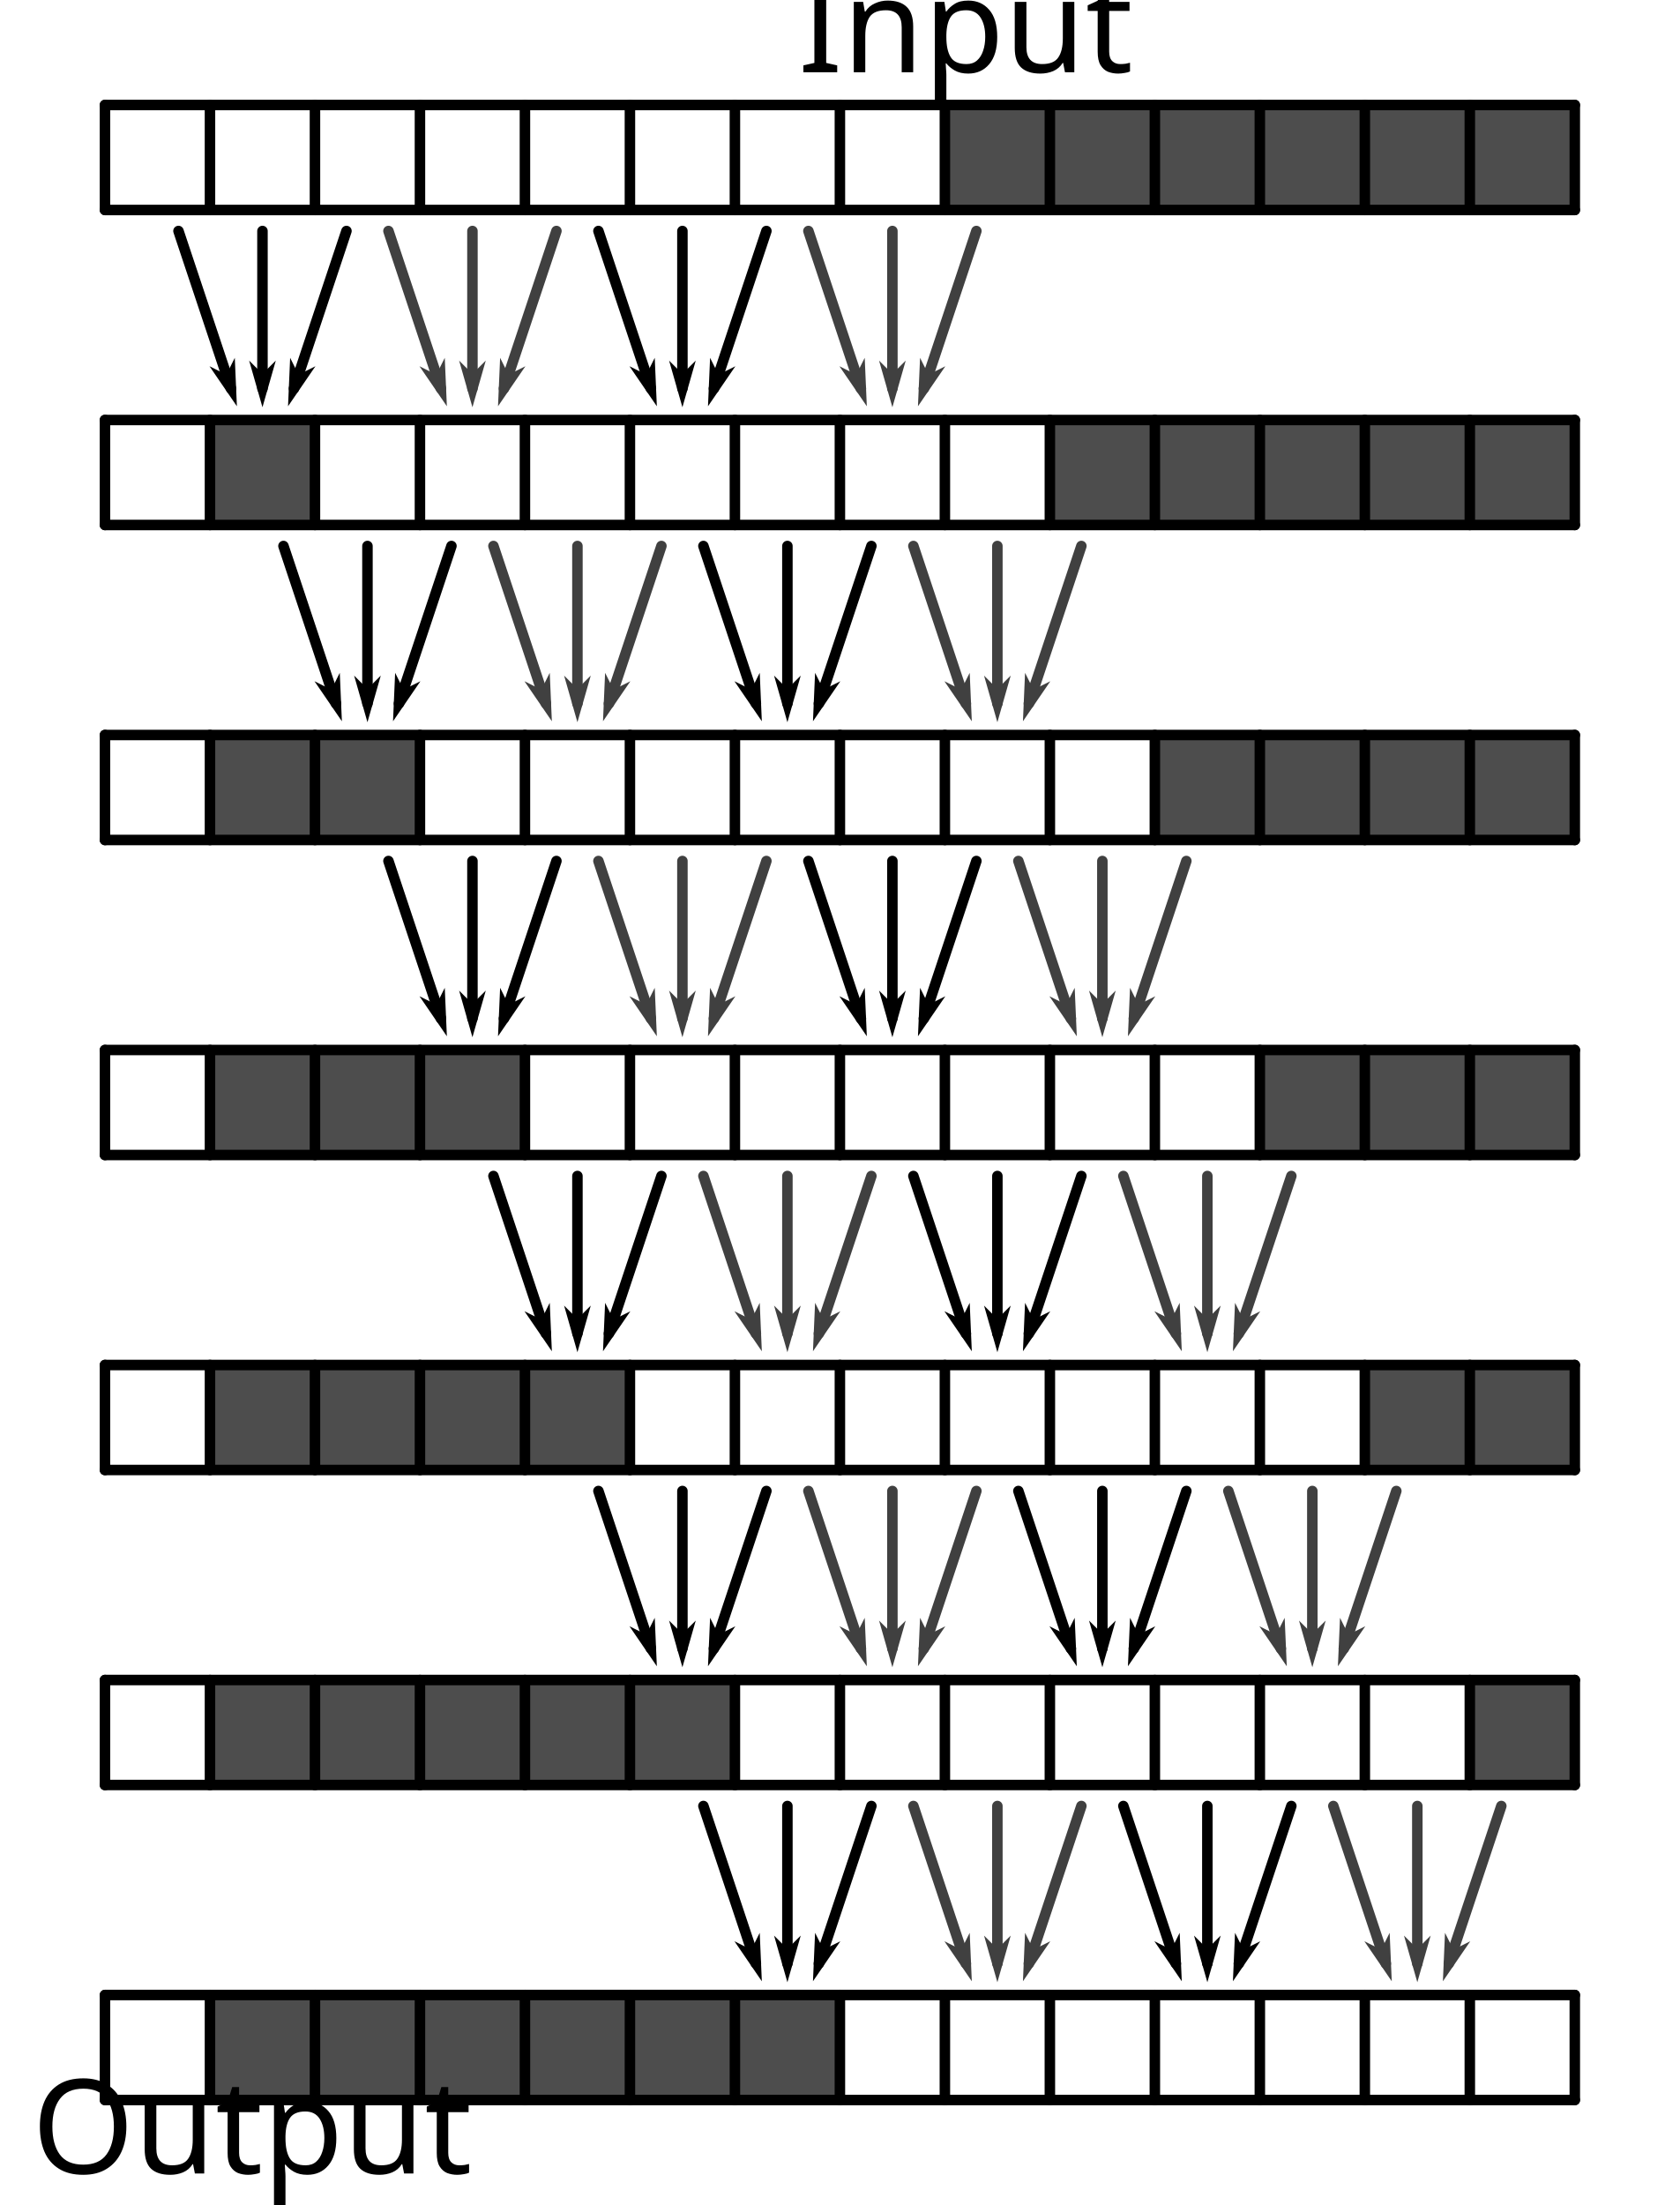
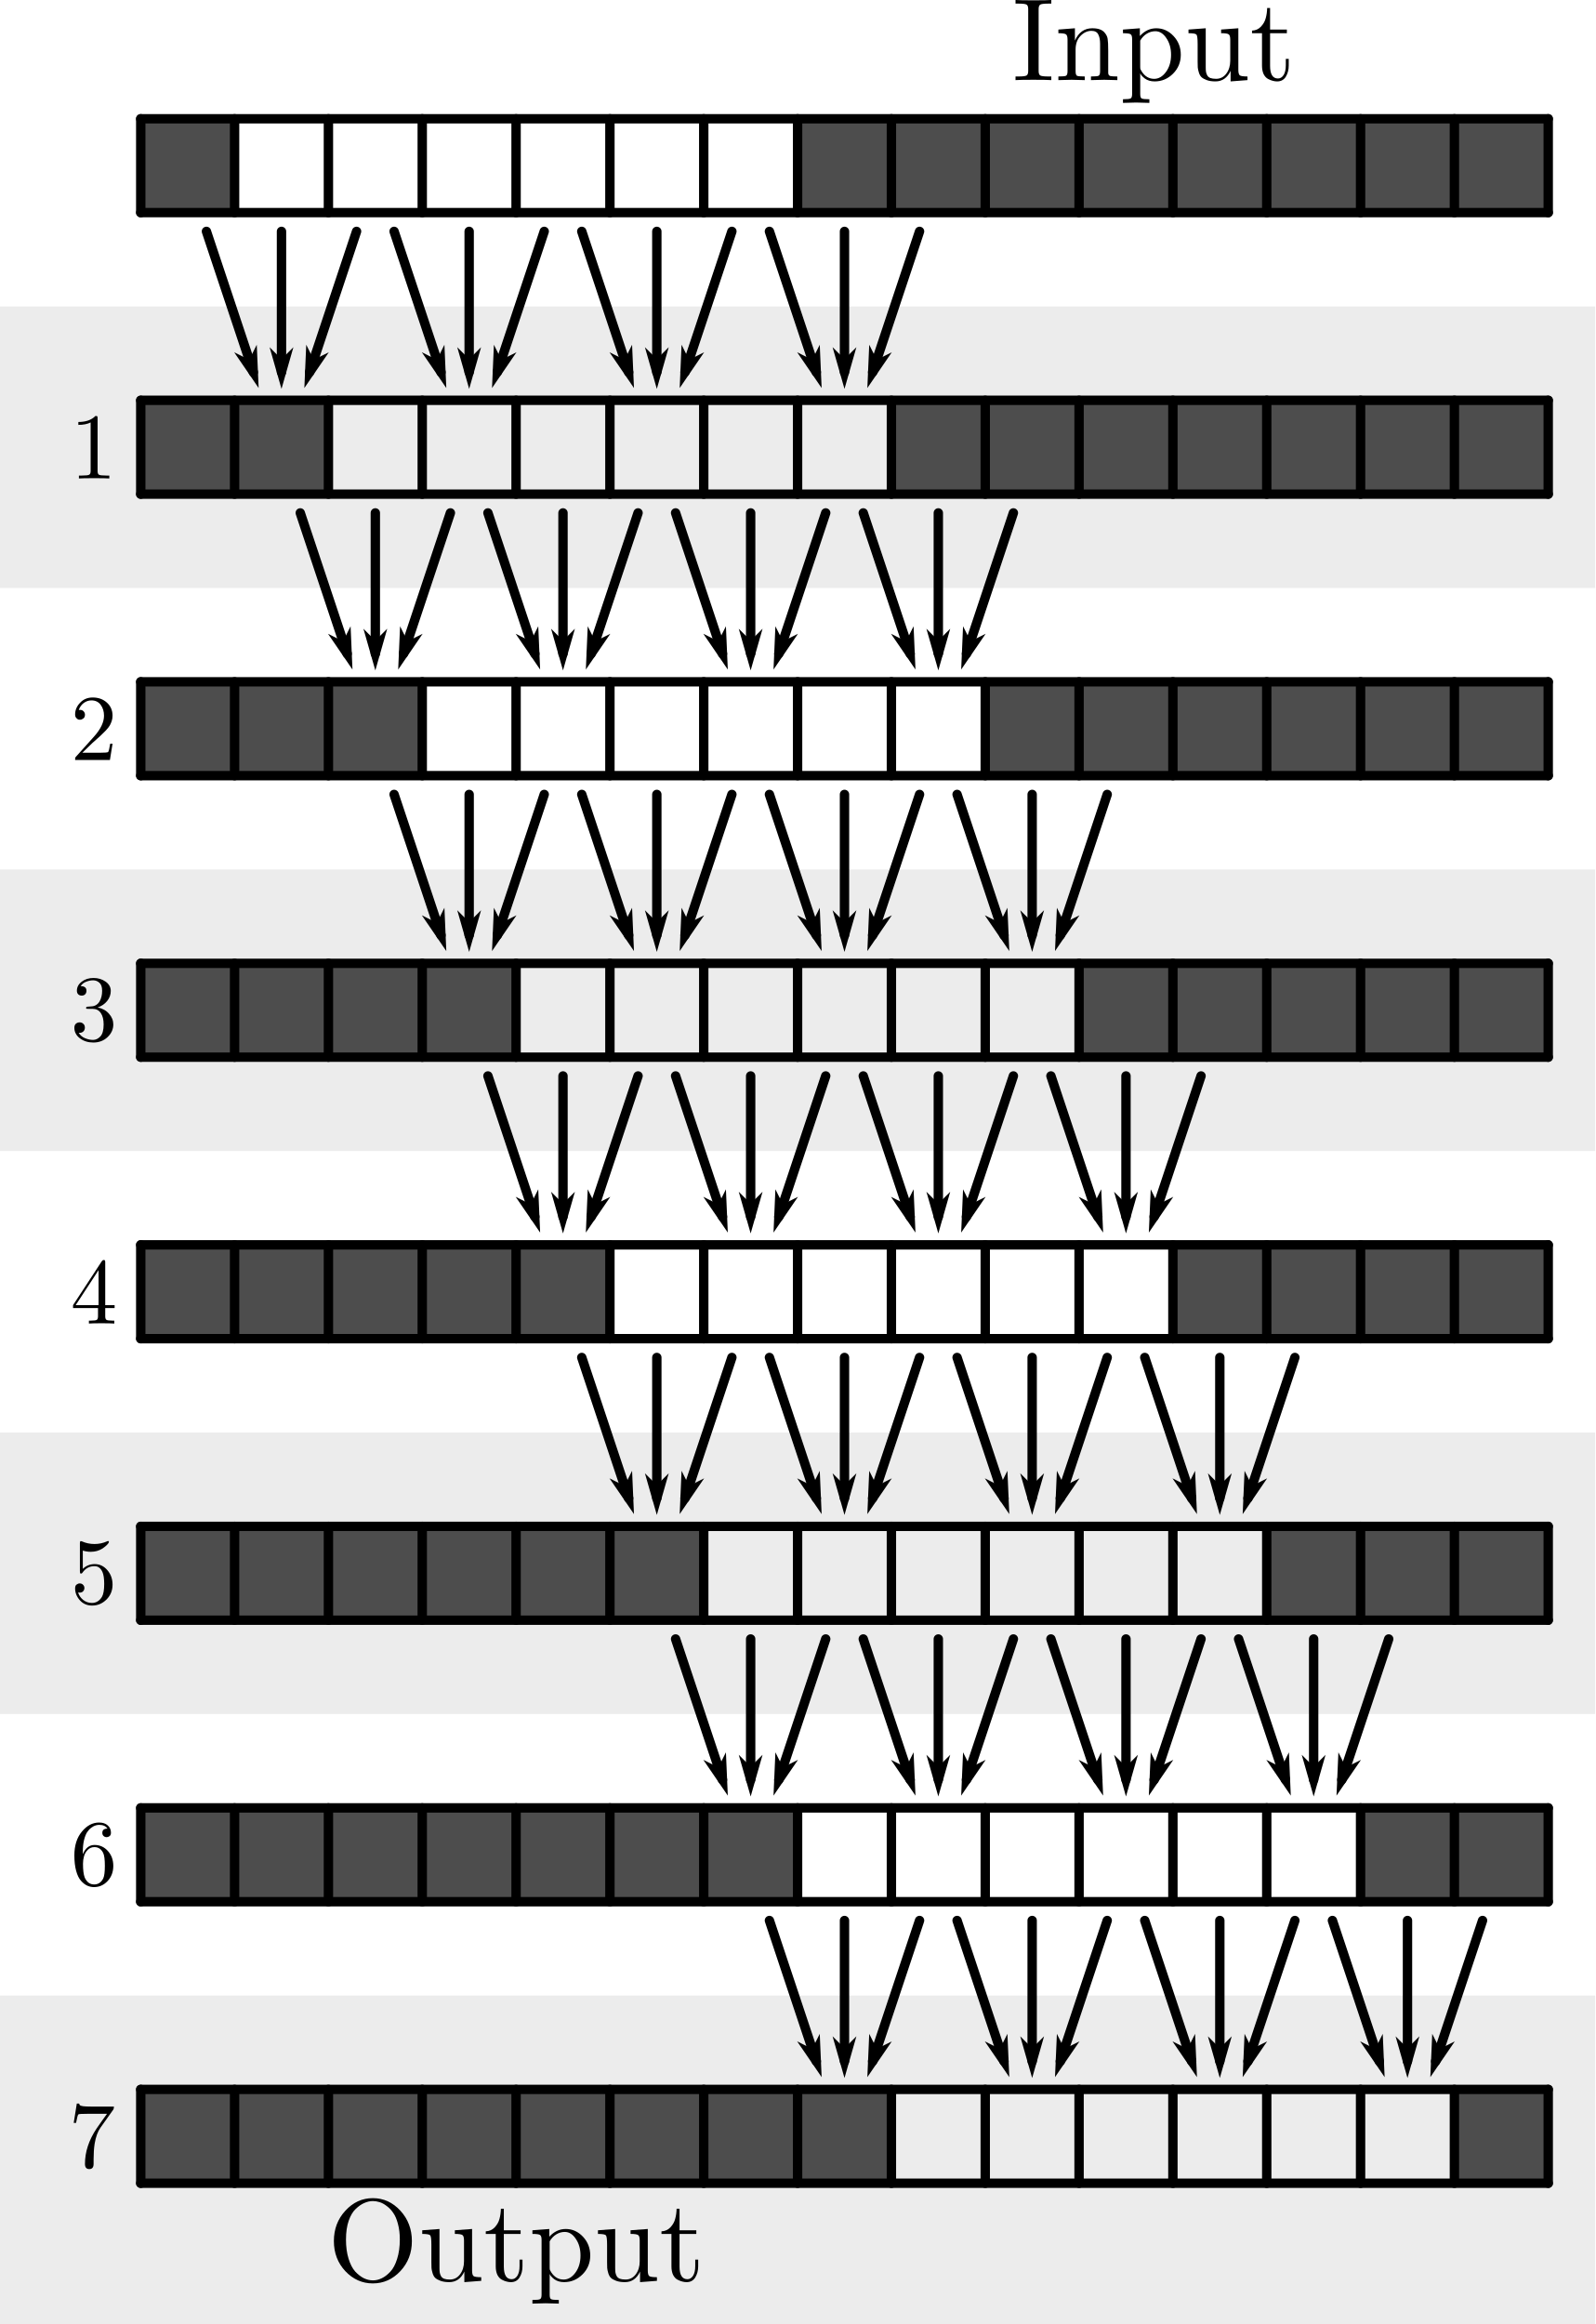
- <svg xmlns="http://www.w3.org/2000/svg" xmlns:xlink="http://www.w3.org/1999/xlink" width="160" height="210" viewBox="0 0 160 210" id="svg8372" version="1.1">
+ <svg xmlns="http://www.w3.org/2000/svg" xmlns:xlink="http://www.w3.org/1999/xlink" width="170" height="247.657" viewBox="0 0 170 247.657" id="svg8372" version="1.1">
  <defs id="defs8374">
+     <marker style="overflow:visible" id="marker77401" refX="0" refY="0" orient="auto">
+       <path transform="matrix(-0.2,0,0,-0.2,-1.2,0)" style="fill:#000000;fill-opacity:1;fill-rule:evenodd;stroke:#000000;stroke-width:1pt;stroke-opacity:1" d="M 0,0 5,-5 -12.5,0 5,5 0,0 Z" id="path77403" />
+     </marker>
+     <marker style="overflow:visible" id="marker34605" refX="0" refY="0" orient="auto">
+       <path transform="matrix(-0.2,0,0,-0.2,-1.2,0)" style="fill:#000000;fill-opacity:1;fill-rule:evenodd;stroke:#000000;stroke-width:1pt;stroke-opacity:1" d="M 0,0 5,-5 -12.5,0 5,5 0,0 Z" id="path34607" />
+     </marker>
    <marker orient="auto" refY="0" refX="0" id="marker12129" style="overflow:visible">
      <path id="path12131" d="M 0,0 5,-5 -12.5,0 5,5 0,0 Z" style="fill:#000000;fill-opacity:1;fill-rule:evenodd;stroke:#000000;stroke-width:1pt;stroke-opacity:1" transform="matrix(-0.2,0,0,-0.2,-1.2,0)" />
    </marker>
-     <marker style="overflow:visible" id="marker9079" refX="0" refY="0" orient="auto">
-       <path transform="matrix(-0.2,0,0,-0.2,-1.2,0)" style="fill:#000000;fill-opacity:1;fill-rule:evenodd;stroke:#000000;stroke-width:1pt;stroke-opacity:1" d="M 0,0 5,-5 -12.5,0 5,5 0,0 Z" id="path9081" />
-     </marker>
-     <marker style="overflow:visible" id="marker9057" refX="0" refY="0" orient="auto">
-       <path transform="matrix(-0.2,0,0,-0.2,-1.2,0)" style="fill:#000000;fill-opacity:1;fill-rule:evenodd;stroke:#000000;stroke-width:1pt;stroke-opacity:1" d="M 0,0 5,-5 -12.5,0 5,5 0,0 Z" id="path9059" />
-     </marker>
  </defs>
-   <g id="layer1">
-     <rect style="fill:#4d4d4d;fill-opacity:1;stroke:#4d4d4d;stroke-width:0.2;stroke-linecap:round;stroke-linejoin:round;stroke-miterlimit:4;stroke-dasharray:none;stroke-dashoffset:0" id="rect12176" width="60" height="10" x="20" y="190" />
-     <rect style="fill:#4d4d4d;fill-opacity:1;stroke:#4d4d4d;stroke-width:0.2;stroke-linecap:round;stroke-linejoin:round;stroke-miterlimit:4;stroke-dasharray:none;stroke-dashoffset:0" id="rect12176-7" width="60" height="10" x="90" y="10" />
-     <rect style="fill:#4d4d4d;fill-opacity:1;stroke:#4d4d4d;stroke-width:0.2;stroke-linecap:round;stroke-linejoin:round;stroke-miterlimit:4;stroke-dasharray:none;stroke-dashoffset:0" id="rect12176-7-5" width="50" height="10" x="100" y="40" />
-     <rect style="fill:#4d4d4d;fill-opacity:1;stroke:#4d4d4d;stroke-width:0.2;stroke-linecap:round;stroke-linejoin:round;stroke-miterlimit:4;stroke-dasharray:none;stroke-dashoffset:0" id="rect12176-7-5-1" width="40" height="10" x="110" y="70" />
-     <rect style="fill:#4d4d4d;fill-opacity:1;stroke:#4d4d4d;stroke-width:0.2;stroke-linecap:round;stroke-linejoin:round;stroke-miterlimit:4;stroke-dasharray:none;stroke-dashoffset:0" id="rect12176-7-5-2" width="30" height="10" x="120" y="100" />
-     <rect style="fill:#4d4d4d;fill-opacity:1;stroke:#4d4d4d;stroke-width:0.2;stroke-linecap:round;stroke-linejoin:round;stroke-miterlimit:4;stroke-dasharray:none;stroke-dashoffset:0" id="rect12176-7-5-7" width="20" height="10" x="130" y="130" />
-     <rect style="fill:#4d4d4d;fill-opacity:1;stroke:#4d4d4d;stroke-width:0.2;stroke-linecap:round;stroke-linejoin:round;stroke-miterlimit:4;stroke-dasharray:none;stroke-dashoffset:0" id="rect12176-7-5-0" width="10" height="10" x="140" y="160" />
-     <rect style="fill:#4d4d4d;fill-opacity:1;stroke:#4d4d4d;stroke-width:0.2;stroke-linecap:round;stroke-linejoin:round;stroke-miterlimit:4;stroke-dasharray:none;stroke-dashoffset:0" id="rect12176-7-5-9" width="10" height="10" x="20" y="40" />
-     <rect style="fill:#4d4d4d;fill-opacity:1;stroke:#4d4d4d;stroke-width:0.2;stroke-linecap:round;stroke-linejoin:round;stroke-miterlimit:4;stroke-dasharray:none;stroke-dashoffset:0" id="rect12176-7-5-3" width="20" height="10" x="20" y="70" />
-     <rect style="fill:#4d4d4d;fill-opacity:1;stroke:#4d4d4d;stroke-width:0.2;stroke-linecap:round;stroke-linejoin:round;stroke-miterlimit:4;stroke-dasharray:none;stroke-dashoffset:0" id="rect12176-7-5-6" width="30" height="10" x="20" y="100" />
-     <rect style="fill:#4d4d4d;fill-opacity:1;stroke:#4d4d4d;stroke-width:0.2;stroke-linecap:round;stroke-linejoin:round;stroke-miterlimit:4;stroke-dasharray:none;stroke-dashoffset:0" id="rect12176-7-5-06" width="40" height="10" x="20" y="130" />
-     <rect style="fill:#4d4d4d;fill-opacity:1;stroke:#4d4d4d;stroke-width:0.2;stroke-linecap:round;stroke-linejoin:round;stroke-miterlimit:4;stroke-dasharray:none;stroke-dashoffset:0" id="rect12176-7-5-26" width="50" height="10" x="20" y="160" />
+   <g id="layer1" transform="translate(5,2.6575)">
+     <rect style="fill:#4d4d4d;fill-opacity:1;stroke:#4d4d4d;stroke-width:0.216;stroke-linecap:round;stroke-linejoin:round;stroke-miterlimit:4;stroke-dasharray:none;stroke-dashoffset:0" id="rect12176" width="69.984" height="9.984" x="10.008" y="190.008" />
+     <rect style="fill:#ececec;fill-opacity:1;stroke:none;stroke-width:0.5;stroke-linecap:round;stroke-linejoin:round;stroke-miterlimit:4;stroke-dasharray:1, 1;stroke-dashoffset:0" id="rect14747" width="170" height="30" x="-5" y="30" />
+     <rect style="fill:#4d4d4d;fill-opacity:1;stroke:#4d4d4d;stroke-width:0.2;stroke-linecap:round;stroke-linejoin:round;stroke-miterlimit:4;stroke-dasharray:none;stroke-dashoffset:0" id="rect12176-7" width="70" height="10" x="90" y="40" />
+     <rect style="fill:#4d4d4d;fill-opacity:1;stroke:#4d4d4d;stroke-width:0.2;stroke-linecap:round;stroke-linejoin:round;stroke-miterlimit:4;stroke-dasharray:none;stroke-dashoffset:0" id="rect12176-7-5" width="60" height="10" x="100" y="70" />
+     <rect y="90" x="-5" height="30" width="170" id="rect5054" style="fill:#ececec;fill-opacity:1;stroke:none;stroke-width:0.5;stroke-linecap:round;stroke-linejoin:round;stroke-miterlimit:4;stroke-dasharray:1, 1;stroke-dashoffset:0" />
+     <rect style="fill:#4d4d4d;fill-opacity:1;stroke:#4d4d4d;stroke-width:0.2;stroke-linecap:round;stroke-linejoin:round;stroke-miterlimit:4;stroke-dasharray:none;stroke-dashoffset:0" id="rect12176-7-5-1" width="50" height="10" x="110" y="100" />
+     <rect style="fill:#4d4d4d;fill-opacity:1;stroke:#4d4d4d;stroke-width:0.2;stroke-linecap:round;stroke-linejoin:round;stroke-miterlimit:4;stroke-dasharray:none;stroke-dashoffset:0" id="rect12176-7-5-2" width="40" height="10" x="120" y="130" />
+     <rect style="fill:#ececec;fill-opacity:1;stroke:none;stroke-width:0.5;stroke-linecap:round;stroke-linejoin:round;stroke-miterlimit:4;stroke-dasharray:1, 1;stroke-dashoffset:0" id="rect20560" width="170" height="30" x="-5" y="150" />
+     <rect style="fill:#4d4d4d;fill-opacity:1;stroke:#4d4d4d;stroke-width:0.2;stroke-linecap:round;stroke-linejoin:round;stroke-miterlimit:4;stroke-dasharray:none;stroke-dashoffset:0" id="rect12176-7-5-7" width="30" height="10" x="130" y="160" />
+     <rect y="210" x="-5" height="35" width="170" id="rect20580" style="fill:#ececec;fill-opacity:1;stroke:none;stroke-width:0.5;stroke-linecap:round;stroke-linejoin:round;stroke-miterlimit:4;stroke-dasharray:1, 1;stroke-dashoffset:0" />
+     <rect y="220" x="150" height="10" width="10" id="rect4218" style="fill:#4d4d4d;fill-opacity:1;stroke:#4d4d4d;stroke-width:0.2;stroke-linecap:round;stroke-linejoin:round;stroke-miterlimit:4;stroke-dasharray:none;stroke-dashoffset:0" />
+     <rect style="fill:#4d4d4d;fill-opacity:1;stroke:#4d4d4d;stroke-width:0.2;stroke-linecap:round;stroke-linejoin:round;stroke-miterlimit:4;stroke-dasharray:none;stroke-dashoffset:0" id="rect12176-7-5-0" width="20" height="10" x="140" y="190" />
+     <rect style="fill:#4d4d4d;fill-opacity:1;stroke:#4d4d4d;stroke-width:0.281;stroke-linecap:round;stroke-linejoin:round;stroke-miterlimit:4;stroke-dasharray:none;stroke-dashoffset:0" id="rect12176-7-5-9" width="19.919" height="9.919" x="10.041" y="40.041" />
+     <rect style="fill:#4d4d4d;fill-opacity:1;stroke:#4d4d4d;stroke-width:0.244;stroke-linecap:round;stroke-linejoin:round;stroke-miterlimit:4;stroke-dasharray:none;stroke-dashoffset:0" id="rect12176-7-5-3" width="29.956" height="9.956" x="10.022" y="70.022" />
+     <rect style="fill:#4d4d4d;fill-opacity:1;stroke:#4d4d4d;stroke-width:0.23;stroke-linecap:round;stroke-linejoin:round;stroke-miterlimit:4;stroke-dasharray:none;stroke-dashoffset:0" id="rect12176-7-5-6" width="39.97" height="9.97" x="10.015" y="100.015" />
+     <rect style="fill:#4d4d4d;fill-opacity:1;stroke:#4d4d4d;stroke-width:0.223;stroke-linecap:round;stroke-linejoin:round;stroke-miterlimit:4;stroke-dasharray:none;stroke-dashoffset:0" id="rect12176-7-5-06" width="49.977" height="9.977" x="10.012" y="130.012" />
+     <rect style="fill:#4d4d4d;fill-opacity:1;stroke:#4d4d4d;stroke-width:0.219;stroke-linecap:round;stroke-linejoin:round;stroke-miterlimit:4;stroke-dasharray:none;stroke-dashoffset:0" id="rect12176-7-5-26" width="59.981" height="9.981" x="10.009" y="160.009" />
+     <rect y="10" x="80" height="10" width="80" id="rect4222" style="fill:#4d4d4d;fill-opacity:1;stroke:#4d4d4d;stroke-width:0.2;stroke-linecap:round;stroke-linejoin:round;stroke-miterlimit:4;stroke-dasharray:none;stroke-dashoffset:0" />
+     <rect y="220.015" x="10.015" height="9.969" width="79.985" id="rect4224" style="fill:#4d4d4d;fill-opacity:1;stroke:#4d4d4d;stroke-width:0.231;stroke-linecap:round;stroke-linejoin:round;stroke-miterlimit:4;stroke-dasharray:none;stroke-dashoffset:0" />
+     <rect y="10" x="10" height="10" width="10" id="rect4250" style="fill:#4d4d4d;fill-opacity:1;stroke:#4d4d4d;stroke-width:0.2;stroke-linecap:round;stroke-linejoin:round;stroke-miterlimit:4;stroke-dasharray:none;stroke-dashoffset:0" />
    <g id="g12193">
      <g id="g8964">
-         <path style="fill:none;fill-rule:evenodd;stroke:#000000;stroke-width:1px;stroke-linecap:round;stroke-linejoin:miter;stroke-opacity:1" d="m 10,10 140,0" id="path8922" />
-         <path style="fill:none;fill-rule:evenodd;stroke:#000000;stroke-width:1px;stroke-linecap:round;stroke-linejoin:miter;stroke-opacity:1" d="m 10,20 140,0" id="path8924" />
+         <path style="fill:none;fill-rule:evenodd;stroke:#000000;stroke-width:1px;stroke-linecap:round;stroke-linejoin:miter;stroke-opacity:1" d="m 10,10 150,0" id="path8922" />
+         <path style="fill:none;fill-rule:evenodd;stroke:#000000;stroke-width:1px;stroke-linecap:round;stroke-linejoin:miter;stroke-opacity:1" d="m 10,20 150,0" id="path8924" />
        <path style="fill:none;fill-rule:evenodd;stroke:#000000;stroke-width:1px;stroke-linecap:round;stroke-linejoin:miter;stroke-opacity:1" d="m 10,10 0,10" id="path8926" />
        <path style="fill:none;fill-rule:evenodd;stroke:#000000;stroke-width:1px;stroke-linecap:round;stroke-linejoin:miter;stroke-opacity:1" d="m 20,10 0,10" id="path8928" />
        <path style="fill:none;fill-rule:evenodd;stroke:#000000;stroke-width:1px;stroke-linecap:round;stroke-linejoin:miter;stroke-opacity:1" d="m 30,10 0,10" id="path8930" />
        <path style="fill:none;fill-rule:evenodd;stroke:#000000;stroke-width:1px;stroke-linecap:round;stroke-linejoin:miter;stroke-opacity:1" d="m 40,10 0,10" id="path8932" />
        <path style="fill:none;fill-rule:evenodd;stroke:#000000;stroke-width:1px;stroke-linecap:round;stroke-linejoin:miter;stroke-opacity:1" d="m 50,10 0,10" id="path8934" />
        <path style="fill:none;fill-rule:evenodd;stroke:#000000;stroke-width:1px;stroke-linecap:round;stroke-linejoin:miter;stroke-opacity:1" d="m 60,10 0,10" id="path8936" />
        <path style="fill:none;fill-rule:evenodd;stroke:#000000;stroke-width:1px;stroke-linecap:round;stroke-linejoin:miter;stroke-opacity:1" d="m 70,10 0,10" id="path8938" />
        <path style="fill:none;fill-rule:evenodd;stroke:#000000;stroke-width:1px;stroke-linecap:round;stroke-linejoin:miter;stroke-opacity:1" d="m 80,10 0,10" id="path8940" />
        <path style="fill:none;fill-rule:evenodd;stroke:#000000;stroke-width:1px;stroke-linecap:round;stroke-linejoin:miter;stroke-opacity:1" d="m 90,10 0,10" id="path8942" />
        <path style="fill:none;fill-rule:evenodd;stroke:#000000;stroke-width:1px;stroke-linecap:round;stroke-linejoin:miter;stroke-opacity:1" d="m 100,10 0,10" id="path8944" />
        <path style="fill:none;fill-rule:evenodd;stroke:#000000;stroke-width:1px;stroke-linecap:round;stroke-linejoin:miter;stroke-opacity:1" d="m 110,10 0,10" id="path8946" />
        <path style="fill:none;fill-rule:evenodd;stroke:#000000;stroke-width:1px;stroke-linecap:round;stroke-linejoin:miter;stroke-opacity:1" d="m 120,10 0,10" id="path8948" />
        <path style="fill:none;fill-rule:evenodd;stroke:#000000;stroke-width:1px;stroke-linecap:round;stroke-linejoin:miter;stroke-opacity:1" d="m 130,10 0,10" id="path8950" />
        <path style="fill:none;fill-rule:evenodd;stroke:#000000;stroke-width:1px;stroke-linecap:round;stroke-linejoin:miter;stroke-opacity:1" d="m 140,10 0,10" id="path8952" />
        <path style="fill:none;fill-rule:evenodd;stroke:#000000;stroke-width:1px;stroke-linecap:round;stroke-linejoin:miter;stroke-opacity:1" d="m 150,10 0,10" id="path8954" />
+         <path id="path4214" d="m 160,10 0,10" style="fill:none;fill-rule:evenodd;stroke:#000000;stroke-width:1px;stroke-linecap:round;stroke-linejoin:miter;stroke-opacity:1" />
      </g>
      <use height="100%" width="100%" id="use8987" xlink:href="#g8964" y="30" x="0" />
      <use height="100%" width="100%" id="use8989" xlink:href="#g8964" y="60" x="0" />
      <use height="100%" width="100%" id="use8991" xlink:href="#g8964" y="90" x="0" />
      <use height="100%" width="100%" id="use8993" xlink:href="#g8964" y="120" x="0" />
      <use height="100%" width="100%" id="use8995" xlink:href="#g8964" y="150" x="0" />
      <use height="100%" width="100%" id="use8997" xlink:href="#g8964" y="180" x="0" />
+       <use x="0" y="180" xlink:href="#g8964" id="use4212" width="100%" height="100%" transform="translate(0,30)" />
    </g>
    <g id="g12223">
      <g id="g12139">
        <g id="g11800">
-           <path id="path9027" d="m 17,22 5,15" style="fill:none;fill-rule:evenodd;stroke:#000000;stroke-width:1px;stroke-linecap:round;stroke-linejoin:miter;stroke-opacity:1;marker-end:url(#marker9057)" />
-           <path id="path9029" d="m 25,22 0,15" style="fill:none;fill-rule:evenodd;stroke:#000000;stroke-width:1px;stroke-linecap:round;stroke-linejoin:miter;stroke-opacity:1;marker-end:url(#marker9079)" />
+           <path id="path9027" d="m 17,22 5,15" style="fill:none;fill-rule:evenodd;stroke:#000000;stroke-width:1px;stroke-linecap:round;stroke-linejoin:miter;stroke-opacity:1;marker-end:url(#marker34605)" />
+           <path id="path9029" d="m 25,22 0,15" style="fill:none;fill-rule:evenodd;stroke:#000000;stroke-width:1px;stroke-linecap:round;stroke-linejoin:miter;stroke-opacity:1;marker-end:url(#marker77401)" />
          <path id="path9031" d="M 33,22 28,37" style="fill:none;fill-rule:evenodd;stroke:#000000;stroke-width:1px;stroke-linecap:round;stroke-linejoin:miter;stroke-opacity:1;marker-end:url(#marker12129)" />
        </g>
-         <use x="20" y="0" xlink:href="#g11800" id="use11805" width="100%" height="100%" style="opacity:0.75" />
+         <use x="20" y="0" xlink:href="#g11800" id="use11805" width="100%" height="100%" style="opacity:1" />
        <use height="100%" width="100%" id="use12174" xlink:href="#g11800" y="0" x="40" />
-         <use x="60" y="0" xlink:href="#g11800" id="use12237" width="100%" height="100%" style="opacity:0.75" />
+         <use x="60" y="0" xlink:href="#g11800" id="use12237" width="100%" height="100%" style="opacity:1" />
      </g>
      <use height="100%" width="100%" id="use12164" xlink:href="#g12139" y="30" x="10" />
      <use height="100%" width="100%" id="use12166" xlink:href="#g12139" y="60" x="20" />
      <use height="100%" width="100%" id="use12168" xlink:href="#g12139" y="90" x="30" />
      <use height="100%" width="100%" id="use12170" xlink:href="#g12139" y="120" x="40" />
      <use height="100%" width="100%" id="use12172" xlink:href="#g12139" y="150" x="50" />
+       <use x="60" y="180" xlink:href="#g12139" id="use4220" width="100%" height="100%" />
    </g>
-     <text xml:space="preserve" style="font-style:normal;font-weight:normal;font-size:40px;line-height:125%;font-family:sans-serif;text-align:center;letter-spacing:0px;word-spacing:0px;text-anchor:middle;fill:#000000;fill-opacity:1;stroke:none;stroke-width:1px;stroke-linecap:butt;stroke-linejoin:miter;stroke-opacity:1" x="117.966" y="6.88" id="text12347">
-       <tspan id="tspan12349" x="117.966" y="6.88" style="font-size:12.5px;text-align:center;text-anchor:middle">Input</tspan>
-     </text>
-     <text xml:space="preserve" style="font-style:normal;font-weight:normal;font-size:40px;line-height:125%;font-family:sans-serif;text-align:center;letter-spacing:0px;word-spacing:0px;text-anchor:middle;fill:#000000;fill-opacity:1;stroke:none;stroke-width:1px;stroke-linecap:butt;stroke-linejoin:miter;stroke-opacity:1" x="50" y="209" id="text12351">
-       <tspan x="50" y="207" id="tspan12355" style="font-size:12.5px;text-align:center;text-anchor:middle">Output</tspan>
-     </text>
+     <g style="font-style:normal;font-variant:normal;font-weight:500;font-stretch:normal;font-size:40px;line-height:125%;font-family:'CMU Serif';-inkscape-font-specification:'CMU Serif Medium';text-align:center;letter-spacing:0px;word-spacing:0px;text-anchor:middle;fill:#000000;fill-opacity:1;stroke:none;stroke-width:1px;stroke-linecap:butt;stroke-linejoin:miter;stroke-opacity:1" id="text12347">
+       <path d="m 103.228,5.88 0,-0.388 0.325,0 q 0.7,0 0.863,-0.113 0.163,-0.113 0.163,-0.475 l 0,-6.588 q 0,-0.362 -0.163,-0.475 -0.163,-0.113 -0.863,-0.113 l -0.325,0 0,-0.388 q 0.438,0.037 1.913,0.037 1.462,0 1.9,-0.037 l 0,0.388 -0.325,0 q -0.7,0 -0.863,0.113 -0.163,0.113 -0.163,0.475 l 0,6.588 q 0,0.362 0.163,0.475 0.163,0.113 0.863,0.113 l 0.325,0 0,0.388 q -0.438,-0.037 -1.913,-0.037 -1.462,0 -1.9,0.037 z" style="font-style:normal;font-variant:normal;font-weight:500;font-stretch:normal;font-size:12.5px;font-family:'CMU Serif';-inkscape-font-specification:'CMU Serif Medium';text-align:center;text-anchor:middle" id="path4227" />
+       <path d="m 107.795,5.88 0,-0.388 q 0.662,0 0.812,-0.075 0.163,-0.087 0.163,-0.487 l 0,-3.35 q 0,-0.463 -0.163,-0.575 -0.163,-0.125 -0.812,-0.125 l 0,-0.388 1.762,-0.138 0,1.312 q 0.588,-1.312 1.85,-1.312 0.938,0 1.312,0.463 0.275,0.312 0.325,0.662 0.062,0.35 0.062,1.25 l 0,2.388 q 0.013,0.263 0.212,0.325 0.2,0.05 0.762,0.05 l 0,0.388 q -1.275,-0.037 -1.4,-0.037 -0.1,0 -1.413,0.037 l 0,-0.388 q 0.662,0 0.812,-0.075 0.163,-0.087 0.163,-0.487 l 0,-2.913 q 0,-0.637 -0.2,-1.012 -0.188,-0.375 -0.725,-0.375 -0.65,0 -1.175,0.55 -0.512,0.537 -0.512,1.45 l 0,2.3 q 0,0.4 0.15,0.487 0.163,0.075 0.825,0.075 l 0,0.388 q -1.275,-0.037 -1.4,-0.037 -0.1,0 -1.413,0.037 z" style="font-style:normal;font-variant:normal;font-weight:500;font-stretch:normal;font-size:12.5px;font-family:'CMU Serif';-inkscape-font-specification:'CMU Serif Medium';text-align:center;text-anchor:middle" id="path4229" />
+       <path d="m 114.679,7.918 q 0.662,0 0.812,-0.087 0.163,-0.075 0.163,-0.475 l 0,-5.85 q 0,-0.412 -0.163,-0.512 -0.15,-0.113 -0.812,-0.113 l 0,-0.388 1.8,-0.138 0,0.825 q 0.75,-0.825 1.75,-0.825 1.062,0 1.837,0.825 0.775,0.825 0.775,2 0,1.188 -0.825,2.013 -0.825,0.825 -1.962,0.825 -0.625,0 -1.05,-0.312 -0.412,-0.325 -0.487,-0.562 l 0,0.113 0,2.1 q 0,0.4 0.15,0.475 0.163,0.087 0.825,0.087 l 0,0.388 q -1.312,-0.037 -1.413,-0.037 -0.125,0 -1.4,0.037 l 0,-0.388 z m 1.837,-3.462 q 0,0.188 0.025,0.263 0.025,0.062 0.15,0.263 0.5,0.762 1.312,0.762 0.713,0 1.25,-0.725 0.55,-0.738 0.55,-1.837 0,-1.05 -0.5,-1.775 -0.487,-0.737 -1.175,-0.737 -0.487,0 -0.912,0.263 -0.425,0.262 -0.7,0.737 l 0,2.788 z" style="font-style:normal;font-variant:normal;font-weight:500;font-stretch:normal;font-size:12.5px;font-family:'CMU Serif';-inkscape-font-specification:'CMU Serif Medium';text-align:center;text-anchor:middle" id="path4231" />
+       <path d="m 121.662,0.88 0,-0.388 1.837,-0.138 0,4.15 q 0,0.3 0.025,0.475 0.025,0.175 0.125,0.375 0.1,0.2 0.338,0.3 0.237,0.087 0.613,0.087 0.675,0 1.087,-0.55 0.425,-0.562 0.425,-1.387 l 0,-2.225 q 0,-0.463 -0.163,-0.575 -0.163,-0.125 -0.812,-0.125 l 0,-0.388 1.837,-0.138 0,4.437 q 0,0.463 0.163,0.588 0.163,0.113 0.812,0.113 l 0,0.388 -1.8,0.138 0,-1.125 q -0.525,1.125 -1.613,1.125 -0.55,0 -0.925,-0.138 -0.375,-0.138 -0.562,-0.312 -0.188,-0.175 -0.287,-0.512 -0.1,-0.338 -0.113,-0.537 -0.013,-0.212 -0.013,-0.613 l 0,-1.875 q 0,-0.85 -0.125,-1 -0.125,-0.15 -0.85,-0.15 z" style="font-style:normal;font-variant:normal;font-weight:500;font-stretch:normal;font-size:12.5px;font-family:'CMU Serif';-inkscape-font-specification:'CMU Serif Medium';text-align:center;text-anchor:middle" id="path4233" />
+       <path d="m 128.433,0.88 0,-0.275 q 0.575,-0.025 0.95,-0.425 0.388,-0.412 0.512,-0.912 0.138,-0.5 0.15,-1.075 l 0.312,0 0,2.3 1.788,0 0,0.388 -1.788,0 0,3.475 q 0,1.35 0.838,1.35 0.362,0 0.6,-0.362 0.237,-0.375 0.237,-1.038 l 0,-0.688 0.312,0 0,0.713 q 0,0.675 -0.312,1.188 -0.312,0.5 -0.925,0.5 -0.225,0 -0.45,-0.062 -0.225,-0.05 -0.512,-0.2 -0.287,-0.15 -0.475,-0.512 -0.175,-0.375 -0.175,-0.912 l 0,-3.45 -1.062,0 z" style="font-style:normal;font-variant:normal;font-weight:500;font-stretch:normal;font-size:12.5px;font-family:'CMU Serif';-inkscape-font-specification:'CMU Serif Medium';text-align:center;text-anchor:middle" id="path4235" />
+     </g>
+     <g style="font-style:normal;font-variant:normal;font-weight:500;font-stretch:normal;font-size:40px;line-height:125%;font-family:'CMU Serif';-inkscape-font-specification:'CMU Serif Medium';text-align:center;letter-spacing:0px;word-spacing:0px;text-anchor:middle;fill:#000000;fill-opacity:1;stroke:none;stroke-width:1px;stroke-linecap:butt;stroke-linejoin:miter;stroke-opacity:1" id="text12351">
+       <path d="m 30.583,236.162 q 0,-1.913 1.225,-3.237 1.225,-1.337 2.925,-1.337 1.712,0 2.938,1.337 1.225,1.337 1.225,3.237 0,1.887 -1.225,3.2 -1.225,1.312 -2.938,1.312 -1.688,0 -2.925,-1.3 -1.225,-1.312 -1.225,-3.212 z m 1.288,-0.175 q 0,1.163 0.275,2.05 0.275,0.887 0.713,1.375 0.45,0.475 0.925,0.713 0.475,0.225 0.963,0.225 0.475,0 0.938,-0.225 0.475,-0.225 0.912,-0.7 0.45,-0.475 0.725,-1.363 0.288,-0.9 0.288,-2.075 0,-0.912 -0.2,-1.65 -0.188,-0.738 -0.5,-1.175 -0.3,-0.45 -0.7,-0.738 -0.388,-0.3 -0.763,-0.412 -0.362,-0.113 -0.712,-0.113 -0.438,0 -0.9,0.2 -0.45,0.188 -0.912,0.625 -0.463,0.425 -0.763,1.275 -0.287,0.838 -0.287,1.988 z" style="font-style:normal;font-variant:normal;font-weight:500;font-stretch:normal;font-size:12.5px;font-family:'CMU Serif';-inkscape-font-specification:'CMU Serif Medium';text-align:center;text-anchor:middle" id="path4238" />
+       <path d="m 40,235.4 0,-0.388 1.837,-0.138 0,4.15 q 0,0.3 0.025,0.475 0.025,0.175 0.125,0.375 0.1,0.2 0.338,0.3 0.237,0.087 0.613,0.087 0.675,0 1.087,-0.55 0.425,-0.562 0.425,-1.387 l 0,-2.225 q 0,-0.463 -0.163,-0.575 -0.163,-0.125 -0.812,-0.125 l 0,-0.388 1.837,-0.138 0,4.438 q 0,0.463 0.163,0.588 0.163,0.113 0.812,0.113 l 0,0.388 -1.8,0.138 0,-1.125 q -0.525,1.125 -1.613,1.125 -0.55,0 -0.925,-0.138 -0.375,-0.138 -0.562,-0.312 -0.188,-0.175 -0.287,-0.512 -0.1,-0.338 -0.113,-0.537 -0.013,-0.212 -0.013,-0.613 l 0,-1.875 q 0,-0.85 -0.125,-1 -0.125,-0.15 -0.85,-0.15 z" style="font-style:normal;font-variant:normal;font-weight:500;font-stretch:normal;font-size:12.5px;font-family:'CMU Serif';-inkscape-font-specification:'CMU Serif Medium';text-align:center;text-anchor:middle" id="path4240" />
+       <path d="m 46.771,235.4 0,-0.275 q 0.575,-0.025 0.95,-0.425 0.388,-0.412 0.512,-0.912 0.138,-0.5 0.15,-1.075 l 0.312,0 0,2.3 1.788,0 0,0.388 -1.788,0 0,3.475 q 0,1.35 0.838,1.35 0.362,0 0.6,-0.362 0.237,-0.375 0.237,-1.038 l 0,-0.688 0.312,0 0,0.713 q 0,0.675 -0.312,1.188 -0.312,0.5 -0.925,0.5 -0.225,0 -0.45,-0.062 -0.225,-0.05 -0.512,-0.2 -0.287,-0.15 -0.475,-0.512 -0.175,-0.375 -0.175,-0.912 l 0,-3.45 -1.062,0 z" style="font-style:normal;font-variant:normal;font-weight:500;font-stretch:normal;font-size:12.5px;font-family:'CMU Serif';-inkscape-font-specification:'CMU Serif Medium';text-align:center;text-anchor:middle" id="path4242" />
+       <path d="m 51.742,242.437 q 0.662,0 0.812,-0.087 0.163,-0.075 0.163,-0.475 l 0,-5.85 q 0,-0.412 -0.163,-0.512 -0.15,-0.113 -0.812,-0.113 l 0,-0.388 1.8,-0.138 0,0.825 q 0.75,-0.825 1.75,-0.825 1.062,0 1.837,0.825 0.775,0.825 0.775,2 0,1.188 -0.825,2.013 -0.825,0.825 -1.962,0.825 -0.625,0 -1.05,-0.312 -0.412,-0.325 -0.487,-0.562 l 0,0.113 0,2.1 q 0,0.4 0.15,0.475 0.163,0.087 0.825,0.087 l 0,0.388 q -1.312,-0.037 -1.413,-0.037 -0.125,0 -1.4,0.037 l 0,-0.388 z m 1.837,-3.462 q 0,0.188 0.025,0.263 0.025,0.062 0.15,0.263 0.5,0.762 1.312,0.762 0.713,0 1.25,-0.725 0.55,-0.738 0.55,-1.837 0,-1.05 -0.5,-1.775 -0.487,-0.738 -1.175,-0.738 -0.487,0 -0.912,0.263 -0.425,0.263 -0.7,0.738 l 0,2.788 z" style="font-style:normal;font-variant:normal;font-weight:500;font-stretch:normal;font-size:12.5px;font-family:'CMU Serif';-inkscape-font-specification:'CMU Serif Medium';text-align:center;text-anchor:middle" id="path4244" />
+       <path d="m 58.725,235.4 0,-0.388 1.837,-0.138 0,4.15 q 0,0.3 0.025,0.475 0.025,0.175 0.125,0.375 0.1,0.2 0.338,0.3 0.237,0.087 0.613,0.087 0.675,0 1.087,-0.55 0.425,-0.562 0.425,-1.387 l 0,-2.225 q 0,-0.463 -0.163,-0.575 -0.163,-0.125 -0.812,-0.125 l 0,-0.388 1.837,-0.138 0,4.438 q 0,0.463 0.163,0.588 0.163,0.113 0.812,0.113 l 0,0.388 -1.8,0.138 0,-1.125 q -0.525,1.125 -1.613,1.125 -0.55,0 -0.925,-0.138 -0.375,-0.138 -0.562,-0.312 -0.188,-0.175 -0.287,-0.512 -0.1,-0.338 -0.113,-0.537 -0.013,-0.212 -0.013,-0.613 l 0,-1.875 q 0,-0.85 -0.125,-1 -0.125,-0.15 -0.85,-0.15 z" style="font-style:normal;font-variant:normal;font-weight:500;font-stretch:normal;font-size:12.5px;font-family:'CMU Serif';-inkscape-font-specification:'CMU Serif Medium';text-align:center;text-anchor:middle" id="path4246" />
+       <path d="m 65.496,235.4 0,-0.275 q 0.575,-0.025 0.95,-0.425 0.388,-0.412 0.512,-0.912 0.138,-0.5 0.15,-1.075 l 0.312,0 0,2.3 1.788,0 0,0.388 -1.788,0 0,3.475 q 0,1.35 0.838,1.35 0.362,0 0.6,-0.362 0.237,-0.375 0.237,-1.038 l 0,-0.688 0.312,0 0,0.713 q 0,0.675 -0.312,1.188 -0.312,0.5 -0.925,0.5 -0.225,0 -0.45,-0.062 -0.225,-0.05 -0.512,-0.2 -0.287,-0.15 -0.475,-0.512 -0.175,-0.375 -0.175,-0.912 l 0,-3.45 -1.062,0 z" style="font-style:normal;font-variant:normal;font-weight:500;font-stretch:normal;font-size:12.5px;font-family:'CMU Serif';-inkscape-font-specification:'CMU Serif Medium';text-align:center;text-anchor:middle" id="path4248" />
+     </g>
+     <g style="font-style:normal;font-variant:normal;font-weight:500;font-stretch:normal;font-size:10px;line-height:125%;font-family:'CMU Serif';-inkscape-font-specification:'CMU Serif Medium';text-align:center;letter-spacing:0px;word-spacing:0px;text-anchor:middle;fill:#000000;fill-opacity:1;stroke:none;stroke-width:1px;stroke-linecap:butt;stroke-linejoin:miter;stroke-opacity:1" id="text4252" transform="translate(0,-2e-6)">
+       <path d="m 3.35,42.62 0,-0.31 q 1.2,0 1.82,-0.64 0.17,0 0.2,0.04 0.03,0.04 0.03,0.22 l 0,5.61 q 0,0.3 0.14,0.39 0.15,0.09 0.79,0.09 l 0.32,0 0,0.31 q -0.35,-0.03 -1.62,-0.03 -1.27,0 -1.62,0.03 l 0,-0.31 0.32,0 q 0.63,0 0.78,-0.09 0.15,-0.09 0.15,-0.39 l 0,-5.18 q -0.52,0.26 -1.31,0.26 z" id="path4284" />
+     </g>
+     <g style="font-style:normal;font-variant:normal;font-weight:500;font-stretch:normal;font-size:10px;line-height:125%;font-family:'CMU Serif';-inkscape-font-specification:'CMU Serif Medium';text-align:center;letter-spacing:0px;word-spacing:0px;text-anchor:middle;fill:#000000;fill-opacity:1;stroke:none;stroke-width:1px;stroke-linecap:butt;stroke-linejoin:miter;stroke-opacity:1" id="text4256" transform="translate(0.045,-2e-6)">
+       <path d="m 2.96,78.33 q 0,-0.18 0.01,-0.23 0.02,-0.06 0.1,-0.14 l 1.92,-2.14 q 1.05,-1.18 1.05,-2.21 0,-0.67 -0.35,-1.15 -0.35,-0.48 -0.99,-0.48 -0.44,0 -0.81,0.27 -0.37,0.27 -0.54,0.75 0.03,-0.01 0.13,-0.01 0.25,0 0.39,0.16 0.14,0.15 0.14,0.36 0,0.27 -0.18,0.4 -0.17,0.13 -0.34,0.13 -0.07,0 -0.16,-0.01 -0.09,-0.02 -0.23,-0.16 -0.14,-0.14 -0.14,-0.39 0,-0.7 0.53,-1.25 0.53,-0.56 1.34,-0.56 0.92,0 1.52,0.55 0.6,0.54 0.6,1.39 0,0.3 -0.09,0.57 -0.09,0.27 -0.21,0.48 -0.12,0.21 -0.44,0.55 -0.32,0.33 -0.58,0.57 -0.26,0.24 -0.84,0.75 l -1.06,1.03 1.8,0 q 0.88,0 0.95,-0.08 0.1,-0.14 0.22,-0.89 l 0.25,0 -0.28,1.74 -3.71,0 z" id="path4281" />
+     </g>
+     <g style="font-style:normal;font-variant:normal;font-weight:500;font-stretch:normal;font-size:10px;line-height:125%;font-family:'CMU Serif';-inkscape-font-specification:'CMU Serif Medium';text-align:center;letter-spacing:0px;word-spacing:0px;text-anchor:middle;fill:#000000;fill-opacity:1;stroke:none;stroke-width:1px;stroke-linecap:butt;stroke-linejoin:miter;stroke-opacity:1" id="text4260" transform="translate(1.045,-0.11)">
+       <path d="m 1.88,106.98 q 0,-0.3 0.17,-0.44 0.17,-0.14 0.39,-0.14 0.23,0 0.39,0.15 0.17,0.15 0.17,0.41 0,0.28 -0.2,0.44 -0.19,0.15 -0.46,0.11 0.24,0.4 0.68,0.58 0.44,0.18 0.85,0.18 0.43,0 0.78,-0.37 Q 5,107.53 5,106.62 5,105.85 4.7,105.41 4.4,104.96 3.81,104.96 l -0.44,0 q -0.15,0 -0.2,-0.01 -0.04,-0.02 -0.04,-0.1 0,-0.1 0.15,-0.12 0.15,0 0.39,-0.03 0.58,-0.02 0.89,-0.52 0.28,-0.47 0.28,-1.14 0,-0.61 -0.29,-0.86 -0.29,-0.26 -0.67,-0.26 -0.35,0 -0.74,0.15 -0.38,0.14 -0.59,0.47 0.62,0 0.62,0.5 0,0.22 -0.14,0.37 -0.14,0.14 -0.37,0.14 -0.22,0 -0.37,-0.14 -0.14,-0.14 -0.14,-0.38 0,-0.57 0.51,-0.96 0.51,-0.4 1.26,-0.4 0.74,0 1.29,0.39 0.55,0.39 0.55,0.99 0,0.59 -0.39,1.08 -0.39,0.48 -1.01,0.68 0.76,0.15 1.21,0.67 0.46,0.51 0.46,1.14 0,0.78 -0.62,1.36 -0.61,0.57 -1.51,0.57 -0.83,0 -1.43,-0.45 -0.59,-0.45 -0.59,-1.12 z" id="path4296" />
+     </g>
+     <g style="font-style:normal;font-variant:normal;font-weight:500;font-stretch:normal;font-size:10px;line-height:125%;font-family:'CMU Serif';-inkscape-font-specification:'CMU Serif Medium';text-align:center;letter-spacing:0px;word-spacing:0px;text-anchor:middle;fill:#000000;fill-opacity:1;stroke:none;stroke-width:1px;stroke-linecap:butt;stroke-linejoin:miter;stroke-opacity:1" id="text4264" transform="translate(1.045,1.055)">
+       <path d="m 1.74,135.68 0,-0.31 3.07,-4.69 q 0.08,-0.12 0.2,-0.12 0.11,0 0.13,0.05 0.03,0.04 0.03,0.21 l 0,4.55 1,0 0,0.31 -1,0 0,0.87 q 0,0.29 0.12,0.38 0.12,0.09 0.64,0.09 l 0.21,0 0,0.31 q -0.41,-0.03 -1.36,-0.03 -0.94,0 -1.35,0.03 l 0,-0.31 0.21,0 q 0.52,0 0.64,-0.09 0.12,-0.09 0.12,-0.38 l 0,-0.87 -2.66,0 z m 0.28,-0.31 2.44,0 0,-3.73 -2.44,3.73 z" id="path4293" />
+     </g>
+     <g style="font-style:normal;font-variant:normal;font-weight:500;font-stretch:normal;font-size:10px;line-height:125%;font-family:'CMU Serif';-inkscape-font-specification:'CMU Serif Medium';text-align:center;letter-spacing:0px;word-spacing:0px;text-anchor:middle;fill:#000000;fill-opacity:1;stroke:none;stroke-width:1px;stroke-linecap:butt;stroke-linejoin:miter;stroke-opacity:1" id="text4268" transform="translate(1.045,-0.11)">
+       <path d="m 1.96,166.72 q 0,-0.3 0.16,-0.41 0.16,-0.12 0.33,-0.12 0.23,0 0.36,0.15 0.14,0.14 0.14,0.34 0,0.2 -0.14,0.35 -0.13,0.14 -0.36,0.14 -0.11,0 -0.17,-0.02 0.13,0.46 0.53,0.79 0.41,0.33 0.94,0.33 0.67,0 1.07,-0.65 0.24,-0.42 0.24,-1.37 0,-0.84 -0.18,-1.26 -0.28,-0.64 -0.85,-0.64 -0.81,0 -1.29,0.7 -0.06,0.09 -0.13,0.09 -0.1,0 -0.12,-0.05 -0.02,-0.06 -0.02,-0.21 l 0,-2.96 q 0,-0.24 0.1,-0.24 0.04,0 0.12,0.03 0.63,0.28 1.33,0.28 0.72,0 1.36,-0.29 0.05,-0.03 0.08,-0.03 0.1,0 0.1,0.11 0,0.04 -0.08,0.16 -0.08,0.11 -0.25,0.26 -0.17,0.15 -0.39,0.29 -0.22,0.14 -0.54,0.24 -0.32,0.09 -0.67,0.09 -0.42,0 -0.85,-0.13 l 0,1.95 q 0.52,-0.51 1.27,-0.51 0.8,0 1.35,0.65 0.55,0.64 0.55,1.54 0,0.94 -0.65,1.59 -0.65,0.64 -1.53,0.64 -0.8,0 -1.31,-0.57 -0.5,-0.57 -0.5,-1.26 z" id="path4290" />
+     </g>
+     <g style="font-style:normal;font-variant:normal;font-weight:500;font-stretch:normal;font-size:10px;line-height:125%;font-family:'CMU Serif';-inkscape-font-specification:'CMU Serif Medium';text-align:center;letter-spacing:0px;word-spacing:0px;text-anchor:middle;fill:#000000;fill-opacity:1;stroke:none;stroke-width:1px;stroke-linecap:butt;stroke-linejoin:miter;stroke-opacity:1" id="text4272" transform="translate(0.045,3.89)">
+       <path d="m 2.88,191.17 q 0,-1.57 0.8,-2.53 0.8,-0.97 1.83,-0.97 0.6,0 0.93,0.31 0.34,0.3 0.34,0.77 0,0.26 -0.15,0.37 -0.15,0.11 -0.31,0.11 -0.18,0 -0.32,-0.12 -0.14,-0.12 -0.14,-0.34 0,-0.45 0.55,-0.45 -0.26,-0.4 -0.88,-0.4 -0.19,0 -0.39,0.06 -0.19,0.05 -0.45,0.24 -0.25,0.18 -0.45,0.48 -0.19,0.29 -0.33,0.84 -0.13,0.55 -0.13,1.27 l 0,0.24 q 0.41,-0.99 1.25,-0.99 0.84,0 1.42,0.64 0.58,0.64 0.58,1.59 0,0.97 -0.61,1.62 -0.6,0.64 -1.45,0.64 -0.38,0 -0.73,-0.16 -0.34,-0.16 -0.66,-0.52 -0.32,-0.36 -0.51,-1.05 -0.19,-0.7 -0.19,-1.65 z m 0.92,0.9 q 0,0.98 0.18,1.45 0.03,0.08 0.09,0.19 0.07,0.1 0.18,0.24 0.12,0.14 0.31,0.23 0.19,0.09 0.41,0.09 0.67,0 0.99,-0.65 0.17,-0.36 0.17,-1.34 0,-1 -0.18,-1.37 -0.31,-0.62 -0.93,-0.62 -0.42,0 -0.71,0.29 -0.29,0.29 -0.4,0.68 -0.11,0.38 -0.11,0.81 z" id="path4287" />
+     </g>
+     <g style="font-style:normal;font-variant:normal;font-weight:500;font-stretch:normal;font-size:10px;line-height:125%;font-family:'CMU Serif';-inkscape-font-specification:'CMU Serif Medium';text-align:center;letter-spacing:0px;word-spacing:0px;text-anchor:middle;fill:#000000;fill-opacity:1;stroke:none;stroke-width:1px;stroke-linecap:butt;stroke-linejoin:miter;stroke-opacity:1" id="text4276" transform="translate(-0.165,-0.06)">
+       <path d="m 3.02,223.63 0.33,-2.06 0.25,0 q 0.03,0.12 0.08,0.18 0.05,0.05 0.33,0.1 0.29,0.04 0.87,0.04 l 2.43,0 q 0,0.23 -0.09,0.35 l -1.35,1.9 q -0.43,0.6 -0.62,1.71 -0.11,0.74 -0.11,1.64 l 0,0.51 q 0,0.55 -0.46,0.55 -0.46,0 -0.46,-0.55 0,-1.91 1.23,-3.76 0.13,-0.19 0.61,-0.87 0.49,-0.68 0.51,-0.71 l -2.07,0 q -0.91,0 -0.98,0.06 -0.1,0.09 -0.25,0.91 l -0.25,0 z" id="path4299" />
+     </g>
  </g>
</svg>
